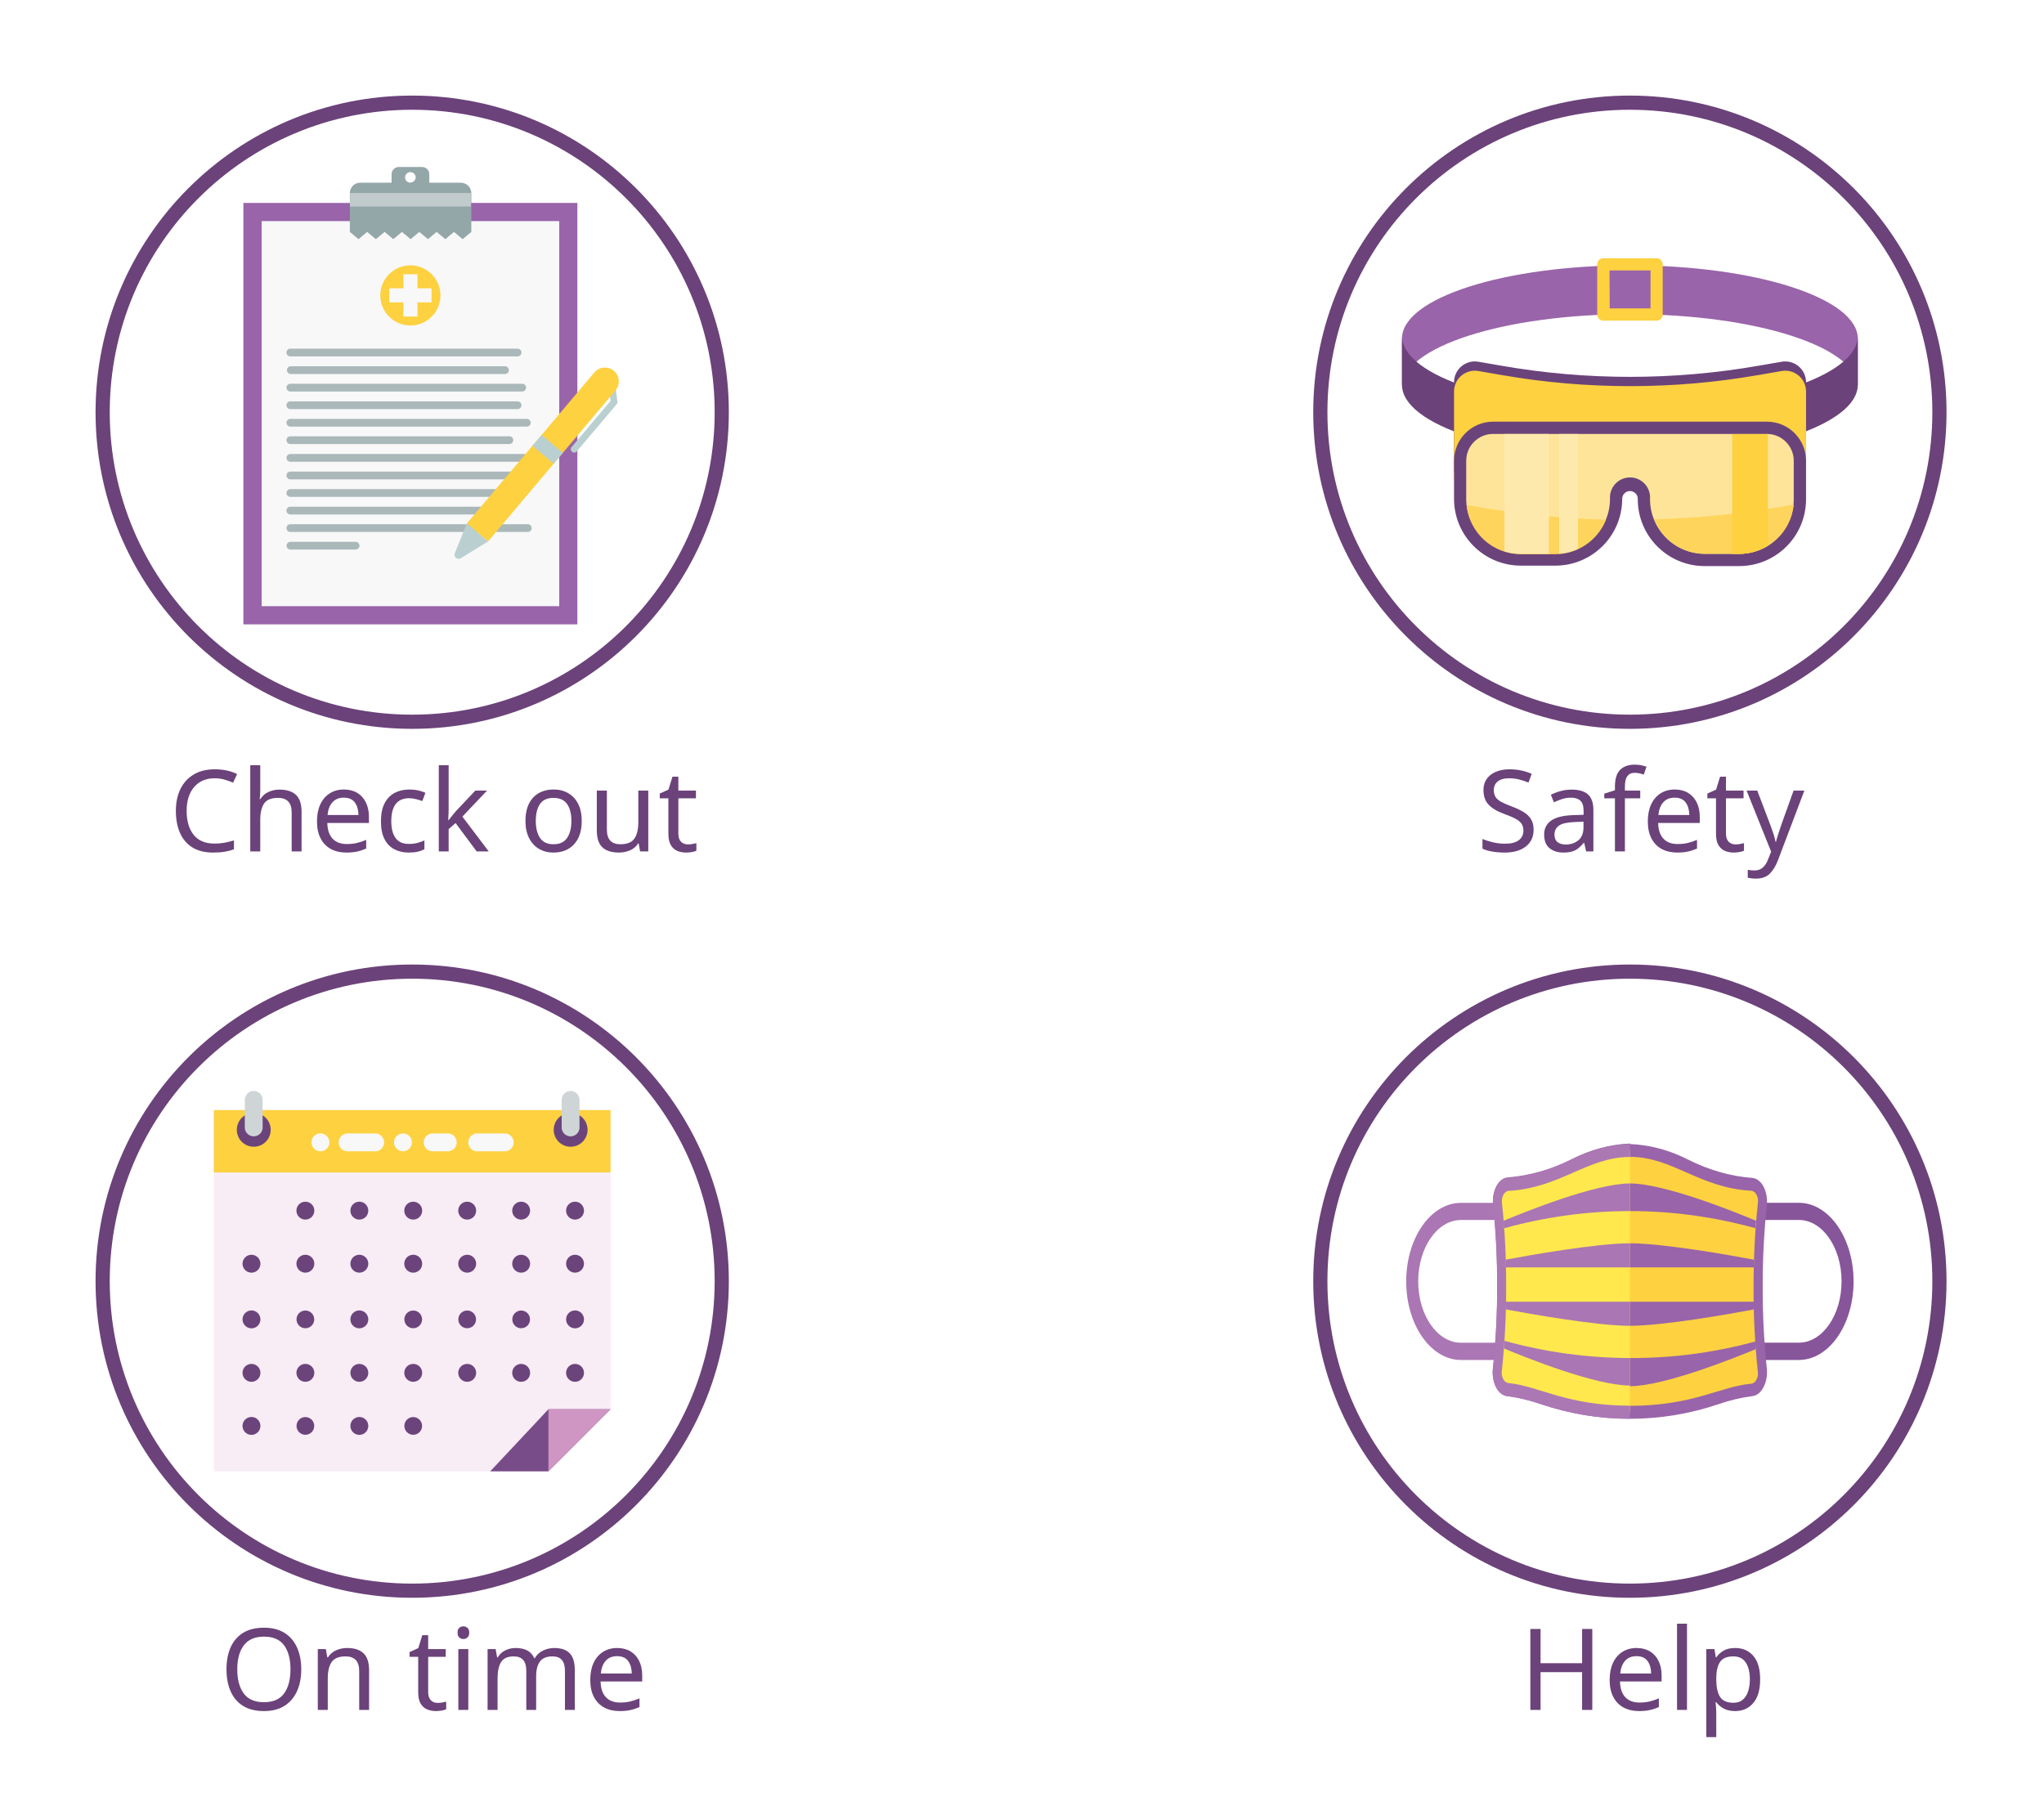
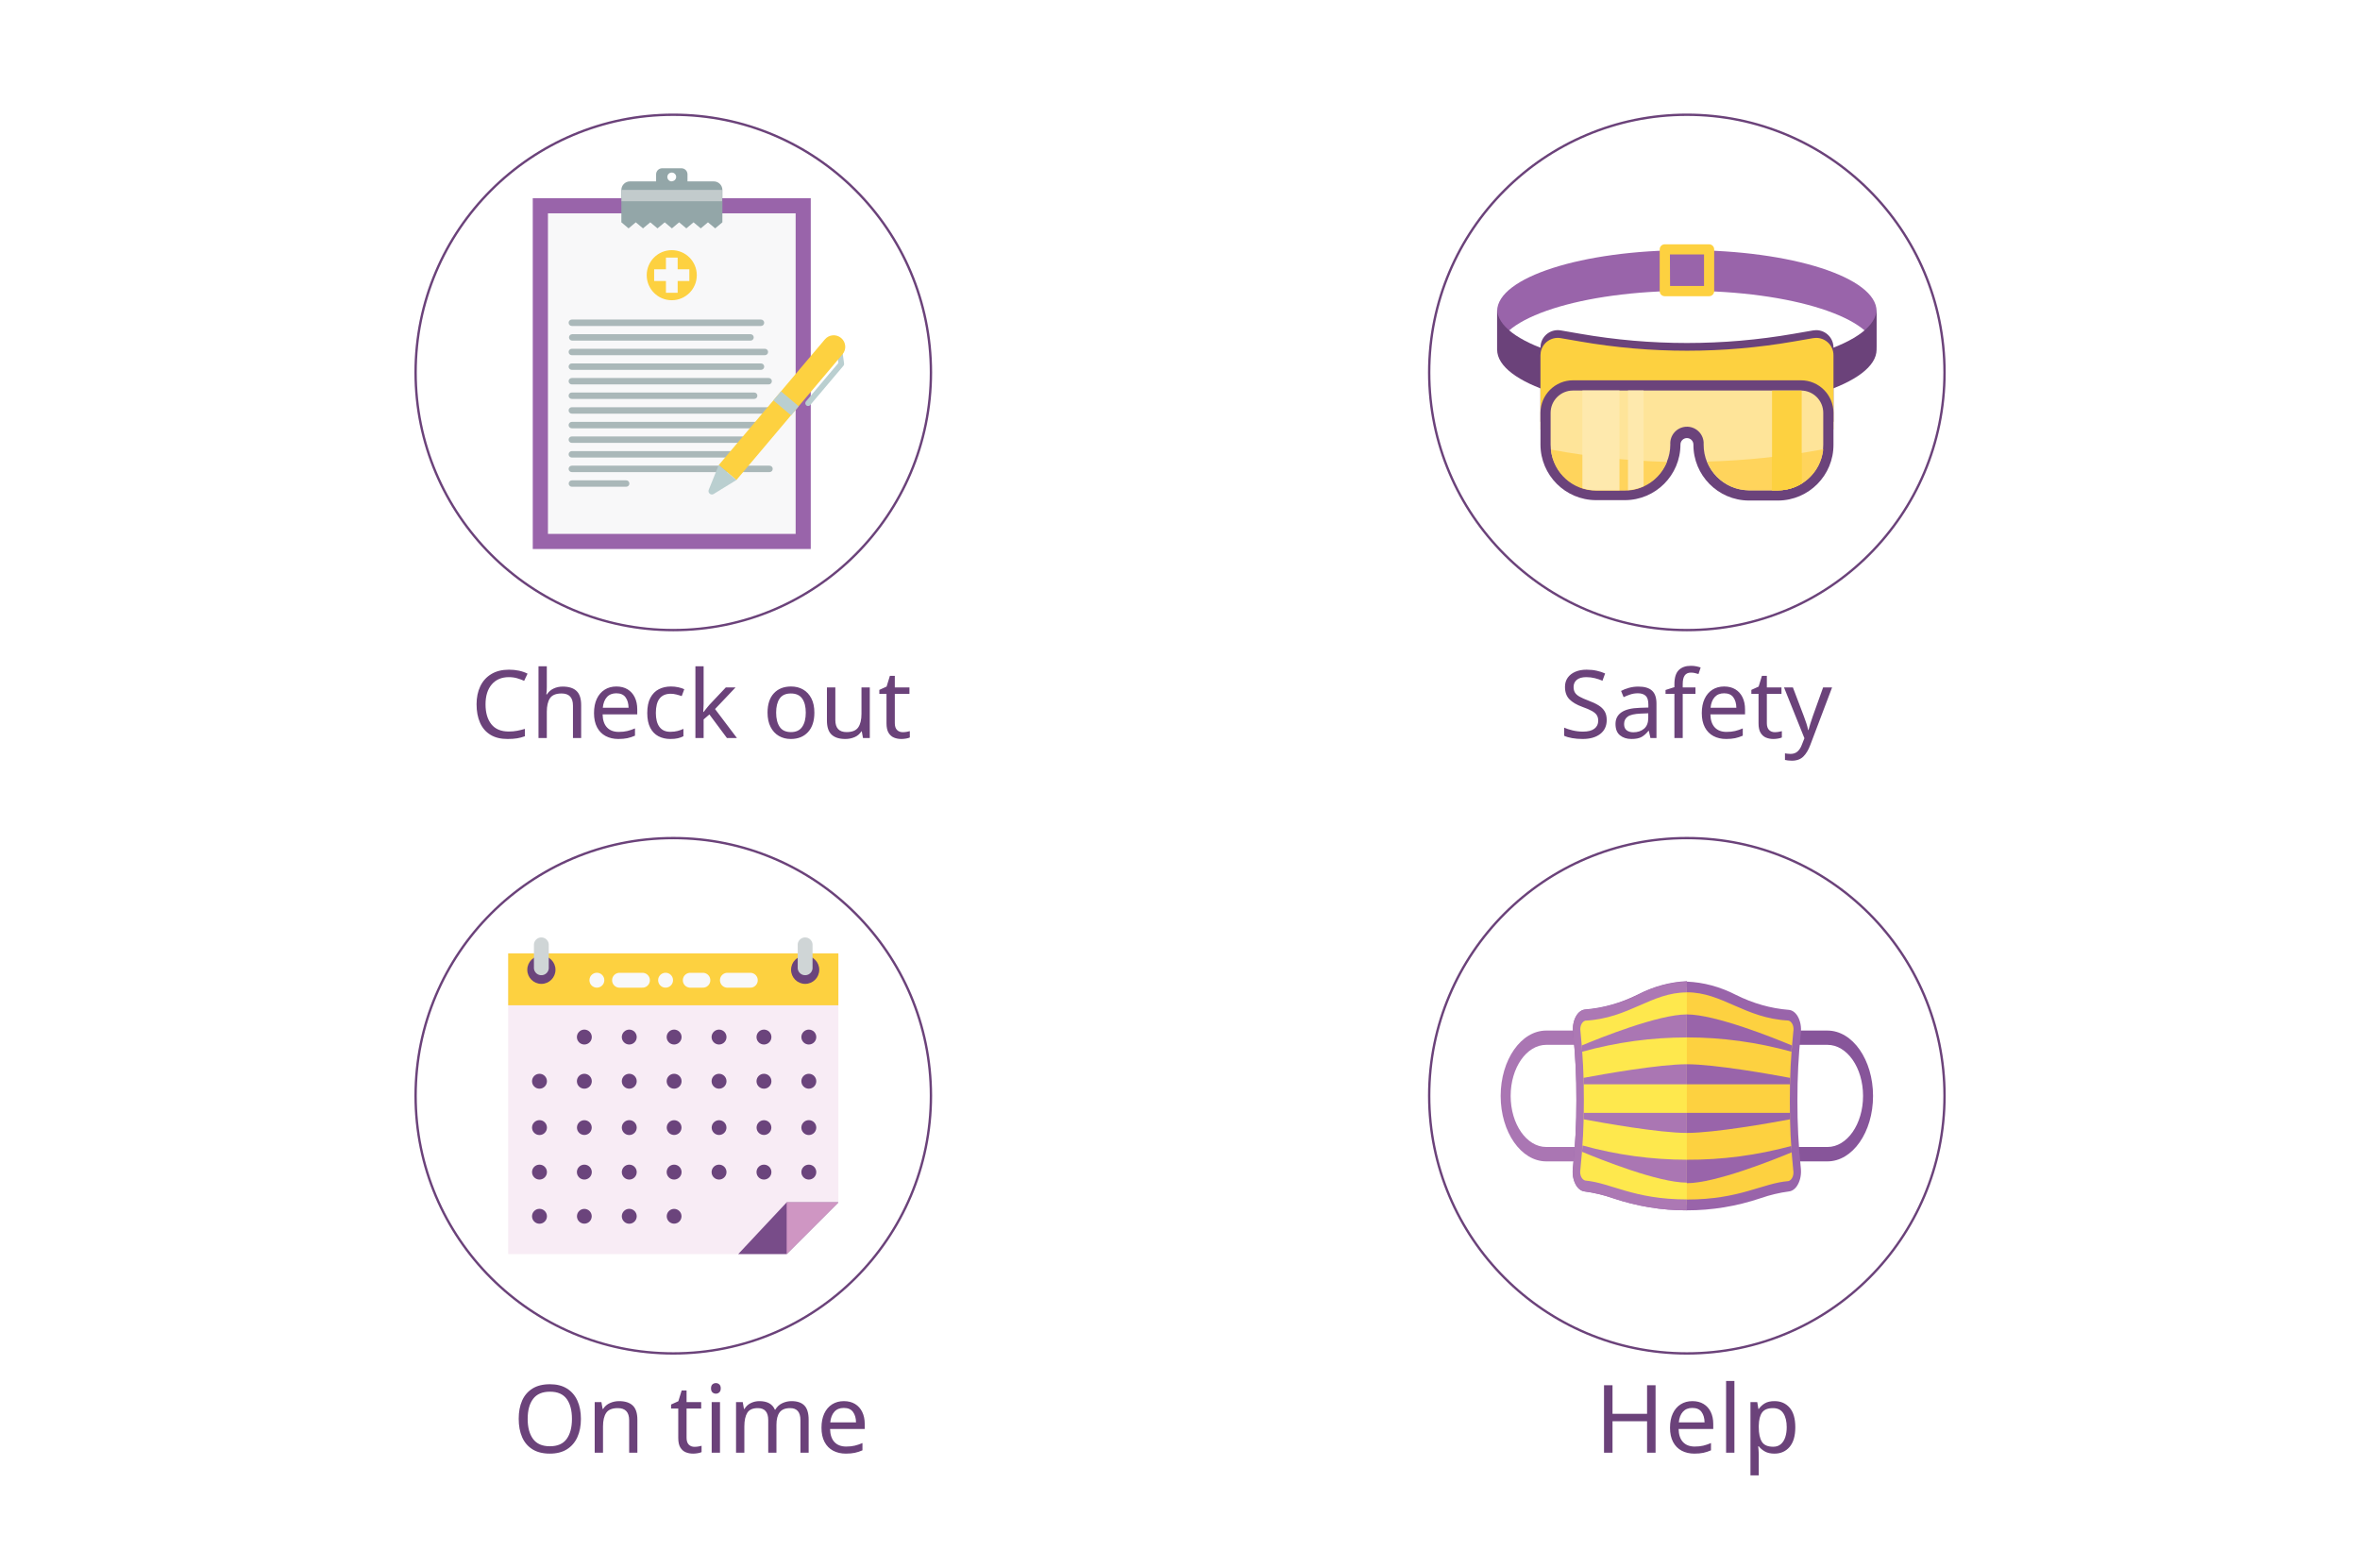
- <svg xmlns="http://www.w3.org/2000/svg" version="1.1" id="Layer_1" x="0px" y="0px" viewBox="0 0 865 768" style="enable-background:new 0 0 865 768;" xml:space="preserve">
+ <svg xmlns="http://www.w3.org/2000/svg" version="1.1" id="Layer_1" x="0px" y="0px" width="6016px" height="3996px" viewBox="0 0 6016 3996" style="enable-background:new 0 0 6016 3996;" xml:space="preserve">
  <style type="text/css">
	.st0{fill:#F8ECF5;}
	.st1{fill:#FDD140;}
	.st2{fill:#6B447C;}
	.st3{fill:#F8F8F9;}
	.st4{fill:#CFD5D6;}
	.st5{fill:#784C89;}
	.st6{fill:#CF96C3;}
	.st7{fill:none;stroke:#6B427A;stroke-width:6;stroke-miterlimit:10;}
	.st8{fill:#9964AA;}
	.st9{fill:#93A6A8;}
	.st10{fill:#C2CBCC;}
	.st11{fill:#AAB8B9;}
	.st12{fill:#BACFD0;}
	.st13{fill:#87559A;}
	.st14{fill:#AA76B3;}
	.st15{fill:#FEE84D;}
	.st16{fill:#AC78B4;}
	.st17{fill:#6B427A;}
	.st18{fill:#6B437B;}
	.st19{fill:#FEE499;}
	.st20{fill:#FFD45C;}
	.st21{fill:#FEE9AD;}
	.st22{fill:none;}
	.st23{font-family:'FranklinGothic-Medium';}
- 	.st24{font-size:48px;}
+ 	.st24{font-size:240.673px;}
</style>
  <g>
    <g>
      <g>
-         <polygon class="st0" points="258.37,469.8 90.51,469.8 90.51,622.68 232.09,622.68 258.37,596.4    " />
-         <polygon class="st1" points="258.37,469.8 90.51,469.8 90.51,496.19 258.37,496.19 258.37,469.8    " />
-         <circle class="st2" cx="129.23" cy="512.35" r="3.79" />
-         <circle class="st2" cx="220.55" cy="512.35" r="3.79" />
-         <circle class="st2" cx="152.07" cy="512.35" r="3.79" />
-         <circle class="st2" cx="197.71" cy="512.35" r="3.79" />
-         <circle class="st2" cx="243.35" cy="512.35" r="3.79" />
-         <circle class="st2" cx="174.87" cy="512.35" r="3.79" />
-         <circle class="st2" cx="106.42" cy="534.81" r="3.79" />
-         <circle class="st2" cx="129.23" cy="534.81" r="3.79" />
-         <circle class="st2" cx="220.55" cy="534.81" r="3.79" />
-         <circle class="st2" cx="152.07" cy="534.81" r="3.79" />
-         <circle class="st2" cx="197.71" cy="534.81" r="3.79" />
-         <circle class="st2" cx="243.35" cy="534.81" r="3.79" />
-         <circle class="st2" cx="174.87" cy="534.81" r="3.79" />
-         <circle class="st2" cx="106.42" cy="558.37" r="3.79" />
-         <circle class="st2" cx="129.23" cy="558.37" r="3.75" />
-         <circle class="st2" cx="220.55" cy="558.37" r="3.75" />
-         <circle class="st2" cx="152.07" cy="558.37" r="3.79" />
-         <circle class="st2" cx="197.71" cy="558.37" r="3.75" />
-         <circle class="st2" cx="243.35" cy="558.37" r="3.79" />
-         <circle class="st2" cx="174.87" cy="558.37" r="3.75" />
-         <circle class="st2" cx="106.42" cy="581" r="3.79" />
-         <circle class="st2" cx="129.23" cy="581" r="3.79" />
-         <circle class="st2" cx="220.55" cy="581" r="3.79" />
-         <circle class="st2" cx="152.07" cy="581" r="3.79" />
-         <circle class="st2" cx="197.71" cy="581" r="3.79" />
-         <circle class="st2" cx="243.35" cy="581" r="3.79" />
-         <circle class="st2" cx="174.87" cy="581" r="3.79" />
-         <circle class="st2" cx="106.42" cy="603.46" r="3.79" />
-         <circle class="st2" cx="129.23" cy="603.46" r="3.75" />
-         <circle class="st2" cx="152.07" cy="603.46" r="3.79" />
-         <circle class="st2" cx="174.87" cy="603.46" r="3.75" />
-         <circle class="st3" cx="135.6" cy="483.45" r="3.79" />
-         <path class="st3" d="M158.4,479.69h-11.64c-2.08,0.2-3.61,2.05-3.41,4.13c0.17,1.81,1.6,3.24,3.41,3.41h11.64     c2.08,0.2,3.93-1.33,4.13-3.41c0.2-2.08-1.33-3.93-3.41-4.13C158.89,479.67,158.64,479.67,158.4,479.69z" />
-         <path class="st3" d="M189.1,479.69h-6.37c-2.08,0.2-3.61,2.05-3.41,4.13c0.17,1.81,1.6,3.24,3.41,3.41h6.41     c2.08,0.2,3.93-1.33,4.13-3.41s-1.33-3.93-3.41-4.13c-0.24-0.02-0.48-0.02-0.72,0H189.1z" />
-         <path class="st3" d="M213.28,479.69H201.6c-2.08,0.2-3.61,2.05-3.41,4.13c0.17,1.81,1.6,3.24,3.41,3.41h11.64     c2.08,0.2,3.93-1.33,4.13-3.41c0.2-2.08-1.33-3.93-3.41-4.13c-0.24-0.02-0.48-0.02-0.72,0H213.28z" />
-         <circle class="st3" cx="170.53" cy="483.45" r="3.79" />
-         <circle class="st2" cx="107.39" cy="478.14" r="7.17" />
-         <path class="st4" d="M103.6,465.84v11.64c0.2,2.08,2.05,3.61,4.13,3.41c1.81-0.17,3.24-1.6,3.41-3.41v-11.64     c0.2-2.08-1.33-3.93-3.41-4.13s-3.93,1.33-4.13,3.41C103.58,465.36,103.58,465.6,103.6,465.84z" />
-         <circle class="st2" cx="241.49" cy="478.14" r="7.17" />
-         <path class="st4" d="M237.7,465.84v11.64c0.2,2.08,2.05,3.61,4.13,3.41c1.81-0.17,3.24-1.6,3.41-3.41v-11.64     c0.2-2.08-1.33-3.93-3.41-4.13c-2.08-0.2-3.93,1.33-4.13,3.41C237.68,465.36,237.68,465.6,237.7,465.84z" />
-         <polygon class="st5" points="232.09,596.4 258.37,596.4 232.09,622.68 207.46,622.68    " />
-         <polygon class="st6" points="232.09,596.4 258.37,596.4 232.09,622.68    " />
+         <polygon class="st0" points="2137.12,2430.28 1295.44,2430.28 1295.44,3196.82 2005.33,3196.82 2137.12,3065.03    " />
+         <polygon class="st1" points="2137.12,2430.28 1295.44,2430.28 1295.44,2562.58 2137.12,2562.58 2137.12,2430.28    " />
+         <circle class="st2" cx="1489.58" cy="2643.59" r="19" />
+         <circle class="st2" cx="1947.47" cy="2643.59" r="19" />
+         <circle class="st2" cx="1604.09" cy="2643.59" r="19" />
+         <circle class="st2" cx="1832.95" cy="2643.59" r="19" />
+         <circle class="st2" cx="2061.81" cy="2643.59" r="19" />
+         <circle class="st2" cx="1718.44" cy="2643.59" r="19" />
+         <circle class="st2" cx="1375.24" cy="2756.2" r="19" />
+         <circle class="st2" cx="1489.58" cy="2756.2" r="19" />
+         <circle class="st2" cx="1947.47" cy="2756.2" r="19" />
+         <circle class="st2" cx="1604.09" cy="2756.2" r="19" />
+         <circle class="st2" cx="1832.95" cy="2756.2" r="19" />
+         <circle class="st2" cx="2061.81" cy="2756.2" r="19" />
+         <circle class="st2" cx="1718.44" cy="2756.2" r="19" />
+         <circle class="st2" cx="1375.24" cy="2874.35" r="19" />
+         <circle class="st2" cx="1489.58" cy="2874.35" r="18.83" />
+         <circle class="st2" cx="1947.47" cy="2874.35" r="18.83" />
+         <circle class="st2" cx="1604.09" cy="2874.35" r="19" />
+         <ellipse transform="matrix(0.1602 -0.9871 0.9871 0.1602 -1297.887 4223.211)" class="st2" cx="1832.95" cy="2874.35" rx="18.83" ry="18.83" />
+         <circle class="st2" cx="2061.81" cy="2874.35" r="19" />
+         <circle class="st2" cx="1718.44" cy="2874.35" r="18.83" />
+         <circle class="st2" cx="1375.24" cy="2987.83" r="19" />
+         <circle class="st2" cx="1489.58" cy="2987.83" r="19" />
+         <circle class="st2" cx="1947.47" cy="2987.83" r="19" />
+         <circle class="st2" cx="1604.09" cy="2987.83" r="19" />
+         <circle class="st2" cx="1832.95" cy="2987.83" r="19" />
+         <circle class="st2" cx="2061.81" cy="2987.83" r="19" />
+         <circle class="st2" cx="1718.44" cy="2987.83" r="19" />
+         <circle class="st2" cx="1375.24" cy="3100.44" r="19" />
+         <circle class="st2" cx="1489.58" cy="3100.44" r="18.83" />
+         <circle class="st2" cx="1604.09" cy="3100.44" r="19" />
+         <circle class="st2" cx="1718.44" cy="3100.44" r="18.83" />
+         <circle class="st3" cx="1521.53" cy="2498.67" r="19" />
+         <path class="st3" d="M1635.88,2479.85h-58.38c-10.45,1-18.1,10.28-17.1,20.72c0.87,9.06,8.04,16.24,17.1,17.1h58.38     c10.45,1,19.72-6.66,20.72-17.1s-6.66-19.72-17.1-20.72C1638.29,2479.73,1637.08,2479.73,1635.88,2479.85z" />
+         <path class="st3" d="M1789.77,2479.85h-31.95c-10.45,1-18.1,10.28-17.1,20.72c0.87,9.06,8.04,16.24,17.1,17.1h32.13     c10.45,1,19.72-6.66,20.72-17.1s-6.66-19.72-17.1-20.72c-1.2-0.12-2.42-0.12-3.62,0H1789.77z" />
+         <path class="st3" d="M1911.02,2479.85h-58.55c-10.45,1-18.1,10.28-17.1,20.72c0.87,9.06,8.04,16.24,17.1,17.1h58.38     c10.45,1,19.72-6.66,20.72-17.1c1-10.45-6.66-19.72-17.1-20.72c-1.2-0.12-2.42-0.12-3.62,0H1911.02z" />
+         <circle class="st3" cx="1696.67" cy="2498.67" r="19" />
+         <circle class="st2" cx="1380.07" cy="2472.08" r="35.93" />
+         <path class="st4" d="M1361.07,2410.41v58.38c1,10.45,10.28,18.1,20.72,17.1c9.06-0.87,16.24-8.04,17.1-17.1v-58.38     c1-10.45-6.66-19.72-17.1-20.72c-10.45-1-19.72,6.66-20.72,17.1C1360.96,2408,1360.96,2409.21,1361.07,2410.41z" />
+         <circle class="st2" cx="2052.48" cy="2472.08" r="35.93" />
+         <path class="st4" d="M2033.48,2410.41v58.38c1,10.45,10.28,18.1,20.72,17.1c9.06-0.87,16.24-8.04,17.1-17.1v-58.38     c1-10.45-6.66-19.72-17.1-20.72c-10.45-1-19.72,6.66-20.72,17.1C2033.37,2408,2033.37,2409.21,2033.48,2410.41z" />
+         <polygon class="st5" points="2005.33,3065.03 2137.12,3065.03 2005.33,3196.82 1881.83,3196.82    " />
+         <polygon class="st6" points="2005.33,3065.03 2137.12,3065.03 2005.33,3196.82    " />
      </g>
-       <circle class="st7" cx="174.44" cy="542.19" r="131" />
+       <circle class="st7" cx="1716.28" cy="2793.21" r="656.84" />
    </g>
    <g>
      <g>
-         <rect x="103" y="85.88" class="st8" width="141.34" height="178.35" />
-         <rect x="110.73" y="93.57" class="st3" width="125.93" height="162.97" />
-         <path class="st9" d="M194.95,77.33h-13.28v-3.7c-0.06-1.68-1.47-3-3.15-2.96h-9.74c-1.7,0-3.07,1.38-3.07,3.07c0,0,0,0,0,0v3.59     h-13.32c-2.33,0.02-4.23,1.85-4.34,4.18v16.63l3.67,3.07l3.67-3.07l3.67,3.07l3.7-3.07l3.67,3.07l3.67-3.07l3.67,3.07l3.67-3.07     l3.67,3.07l3.67-3.07l3.67,3.07l3.67-3.07l3.67,3.07l3.67-3.07V81.5C199.3,79.13,197.32,77.28,194.95,77.33z M173.67,77.33     c-1.24,0-2.25-1.01-2.25-2.25s1.01-2.25,2.25-2.25c1.24,0,2.25,1.01,2.25,2.25c0,0,0,0,0,0c-0.04,1.21-1.04,2.17-2.25,2.17V77.33     z" />
-         <rect x="148.13" y="81.66" class="st10" width="51.12" height="5.75" />
-         <circle class="st1" cx="173.67" cy="125.02" r="12.73" />
-         <polygon class="st3" points="182.62,122.02 176.67,122.02 176.67,116.07 170.71,116.07 170.71,122.02 164.72,122.02      164.72,127.97 170.71,127.97 170.71,133.96 176.67,133.96 176.67,127.97 182.62,127.97    " />
-         <path class="st11" d="M219.03,150.83h-96.17c-0.9,0-1.64-0.73-1.64-1.64s0.73-1.64,1.64-1.64h96.17c0.9,0,1.64,0.73,1.64,1.64     S219.94,150.83,219.03,150.83z" />
-         <path class="st11" d="M213.71,158.28h-90.65c-0.9,0-1.64-0.73-1.64-1.64s0.73-1.64,1.64-1.64h90.65c0.9,0,1.64,0.73,1.64,1.64     S214.62,158.28,213.71,158.28z" />
-         <path class="st11" d="M221.01,165.69h-98.14c-0.9,0-1.64-0.73-1.64-1.64c0-0.9,0.73-1.64,1.64-1.64h98.14     c0.9,0,1.64,0.73,1.64,1.64C222.64,164.96,221.91,165.69,221.01,165.69z" />
-         <path class="st11" d="M219.03,173.14h-96.17c-0.9,0-1.64-0.73-1.64-1.64c0-0.9,0.73-1.64,1.64-1.64h96.17     c0.9,0,1.64,0.73,1.64,1.64C220.67,172.41,219.94,173.14,219.03,173.14z" />
-         <path class="st11" d="M222.94,180.55H122.87c-0.9,0-1.64-0.73-1.64-1.64c0-0.9,0.73-1.64,1.64-1.64h100.07     c0.9,0,1.64,0.73,1.64,1.64C224.57,179.82,223.84,180.55,222.94,180.55L222.94,180.55z" />
-         <path class="st11" d="M215.57,187.92h-92.7c-0.9,0-1.64-0.73-1.64-1.64s0.73-1.64,1.64-1.64h92.7c0.9,0,1.64,0.73,1.64,1.64     S216.47,187.92,215.57,187.92z" />
-         <path class="st11" d="M225.14,195.41H122.87c-0.9,0-1.64-0.73-1.64-1.64s0.73-1.64,1.64-1.64h102.28c0.9,0,1.64,0.73,1.64,1.64     S226.05,195.41,225.14,195.41z" />
-         <path class="st11" d="M221.2,202.86h-98.34c-0.9,0-1.64-0.73-1.64-1.64s0.73-1.64,1.64-1.64h98.34c0.9,0,1.64,0.73,1.64,1.64     S222.11,202.86,221.2,202.86z" />
-         <path class="st11" d="M215.49,210.27h-92.62c-0.9,0-1.64-0.73-1.64-1.64s0.73-1.64,1.64-1.64h92.62c0.9,0,1.64,0.73,1.64,1.64     S216.39,210.27,215.49,210.27z" />
-         <path class="st11" d="M214.46,217.72h-91.6c-0.9,0-1.64-0.73-1.64-1.64s0.73-1.64,1.64-1.64h91.6c0.9,0,1.64,0.73,1.64,1.64     S215.37,217.72,214.46,217.72z" />
-         <path class="st11" d="M223.37,225.13h-100.5c-0.9,0-1.64-0.73-1.64-1.64s0.73-1.64,1.64-1.64h100.5c0.9,0,1.64,0.73,1.64,1.64     S224.27,225.13,223.37,225.13z" />
-         <path class="st11" d="M150.49,232.58h-27.59c-0.9,0-1.64-0.73-1.64-1.64s0.73-1.64,1.64-1.64h27.59c0.9,0,1.64,0.73,1.64,1.64     S151.4,232.58,150.49,232.58z" />
-         <path class="st12" d="M241.97,191.11c-0.56-0.55-0.56-1.45,0-2.01c0,0,0,0,0,0l16.4-19.43l-1.14-8.4     c-0.18-0.76,0.29-1.53,1.06-1.71s1.53,0.29,1.71,1.06c0.02,0.08,0.03,0.17,0.04,0.26l1.26,9.07c0.06,0.4-0.06,0.8-0.32,1.1     l-16.83,19.9c-0.46,0.64-1.35,0.78-1.98,0.32C242.09,191.23,242.03,191.17,241.97,191.11z" />
-         <path class="st1" d="M206.54,229.15l-8.99-7.61l53.96-63.89c2.09-2.48,5.79-2.8,8.27-0.71c0,0,0,0,0,0l0,0     c2.48,2.09,2.8,5.79,0.71,8.27c0,0,0,0,0,0L206.54,229.15z" />
-         <path class="st12" d="M206.54,229.15l-8.99-7.61l-5.08,12.57c-0.36,0.89,0.06,1.9,0.95,2.26c0.52,0.21,1.1,0.16,1.57-0.13     L206.54,229.15z" />
-         <rect x="228.76" y="184.26" transform="matrix(0.6452 -0.764 0.764 0.6452 -63.0468 244.548)" class="st12" width="6.03" height="11.78" />
+         <rect x="1358.08" y="505.27" class="st8" width="708.67" height="894.23" />
+         <rect x="1396.81" y="543.8" class="st3" width="631.4" height="817.16" />
+         <path class="st9" d="M1819.13,462.38h-66.6v-18.58c-0.32-8.44-7.37-15.04-15.81-14.82h-48.81c-8.51,0-15.41,6.9-15.41,15.41     c0,0,0,0,0,0v17.98h-66.8c-11.66,0.09-21.21,9.3-21.74,20.95v83.4l18.38,15.41l18.38-15.41l18.38,15.41l18.58-15.41l18.38,15.41     l18.38-15.41l18.38,15.41l18.38-15.41l18.38,15.41l18.38-15.41l18.38,15.41l18.38-15.41l18.38,15.41l18.38-15.41v-83.4     C1840.93,471.45,1831.02,462.16,1819.13,462.38z M1712.41,462.38c-6.22,0-11.26-5.04-11.26-11.26s5.04-11.26,11.26-11.26     c6.22,0,11.26,5.04,11.26,11.26c0,0,0,0,0,0c-0.21,6.07-5.19,10.87-11.26,10.87V462.38z" />
+         <rect x="1584.36" y="484.12" class="st10" width="256.31" height="28.85" />
+         <circle class="st1" cx="1712.41" cy="701.5" r="63.83" />
+         <polygon class="st3" points="1757.27,686.48 1727.43,686.48 1727.43,656.64 1697.59,656.64 1697.59,686.48 1667.55,686.48      1667.55,716.33 1697.59,716.33 1697.59,746.36 1727.43,746.36 1727.43,716.33 1757.27,716.33    " />
+         <path class="st11" d="M1939.87,830.94h-482.19c-4.53,0-8.2-3.67-8.2-8.2c0-4.53,3.67-8.2,8.2-8.2h482.19c4.53,0,8.2,3.67,8.2,8.2     C1948.08,827.27,1944.4,830.94,1939.87,830.94z" />
+         <path class="st11" d="M1913.2,868.3h-454.53c-4.53,0-8.2-3.67-8.2-8.2s3.67-8.2,8.2-8.2h454.53c4.53,0,8.2,3.67,8.2,8.2     S1917.73,868.3,1913.2,868.3z" />
+         <path class="st11" d="M1949.76,905.45h-492.07c-4.53,0-8.2-3.67-8.2-8.2s3.67-8.2,8.2-8.2h492.07c4.53,0,8.2,3.67,8.2,8.2     S1954.29,905.45,1949.76,905.45z" />
+         <path class="st11" d="M1939.87,942.8h-482.19c-4.53,0-8.2-3.67-8.2-8.2c0-4.53,3.67-8.2,8.2-8.2h482.19c4.53,0,8.2,3.67,8.2,8.2     C1948.08,939.13,1944.4,942.8,1939.87,942.8z" />
+         <path class="st11" d="M1959.44,979.95h-501.76c-4.53,0-8.2-3.67-8.2-8.2c0-4.53,3.67-8.2,8.2-8.2h501.76c4.53,0,8.2,3.67,8.2,8.2     C1967.64,976.28,1963.97,979.95,1959.44,979.95L1959.44,979.95z" />
+         <path class="st11" d="M1922.48,1016.91h-464.8c-4.53,0-8.2-3.67-8.2-8.2c0-4.53,3.67-8.2,8.2-8.2h464.8c4.53,0,8.2,3.67,8.2,8.2     C1930.69,1013.23,1927.01,1016.91,1922.48,1016.91z" />
+         <path class="st11" d="M1970.51,1054.45h-512.82c-4.53,0-8.2-3.67-8.2-8.2s3.67-8.2,8.2-8.2h512.82c4.53,0,8.2,3.67,8.2,8.2     S1975.04,1054.45,1970.51,1054.45z" />
+         <path class="st11" d="M1950.74,1091.8h-493.06c-4.53,0-8.2-3.67-8.2-8.2s3.67-8.2,8.2-8.2h493.06c4.53,0,8.2,3.67,8.2,8.2     S1955.27,1091.8,1950.74,1091.8z" />
+         <path class="st11" d="M1922.09,1128.96h-464.41c-4.53,0-8.2-3.67-8.2-8.2s3.67-8.2,8.2-8.2h464.41c4.53,0,8.2,3.67,8.2,8.2     S1926.62,1128.96,1922.09,1128.96z" />
+         <path class="st11" d="M1916.95,1166.31h-459.27c-4.53,0-8.2-3.67-8.2-8.2s3.67-8.2,8.2-8.2h459.27c4.53,0,8.2,3.67,8.2,8.2     S1921.48,1166.31,1916.95,1166.31z" />
+         <path class="st11" d="M1961.61,1203.46h-503.93c-4.53,0-8.2-3.67-8.2-8.2s3.67-8.2,8.2-8.2h503.93c4.53,0,8.2,3.67,8.2,8.2     S1966.14,1203.46,1961.61,1203.46z" />
+         <path class="st11" d="M1596.21,1240.81h-138.33c-4.53,0-8.2-3.67-8.2-8.2s3.67-8.2,8.2-8.2h138.33c4.53,0,8.2,3.67,8.2,8.2     S1600.74,1240.81,1596.21,1240.81z" />
+         <path class="st12" d="M2054.89,1032.91c-2.78-2.77-2.79-7.28-0.02-10.06c0.01-0.01,0.01-0.01,0.02-0.02l82.21-97.43l-5.73-42.09     c-0.9-3.82,1.47-7.65,5.3-8.55c3.82-0.9,7.65,1.47,8.55,5.3c0.1,0.42,0.16,0.85,0.18,1.28l6.32,45.45     c0.28,1.98-0.3,3.99-1.58,5.53l-84.38,99.8c-2.3,3.18-6.75,3.9-9.93,1.6C2055.49,1033.48,2055.18,1033.21,2054.89,1032.91z" />
+         <path class="st1" d="M1877.23,1223.62l-45.06-38.14l270.54-320.34c10.47-12.44,29.05-14.04,41.49-3.57c0,0,0.01,0.01,0.01,0.01     l0,0c12.44,10.47,14.04,29.05,3.57,41.49c0,0-0.01,0.01-0.01,0.01L1877.23,1223.62z" />
+         <path class="st12" d="M1877.23,1223.62l-45.06-38.14l-25.49,63.04c-1.82,4.44,0.31,9.52,4.76,11.34     c2.59,1.06,5.52,0.81,7.89-0.67L1877.23,1223.62z" />
+         <rect x="1988.63" y="998.56" transform="matrix(0.6452 -0.764 0.764 0.6452 -74.5463 1895.685)" class="st12" width="30.24" height="59.09" />
      </g>
-       <circle class="st7" cx="174.44" cy="174.45" r="131" />
+       <circle class="st7" cx="1716.28" cy="949.34" r="656.84" />
    </g>
    <g>
      <g>
-         <path class="st13" d="M761.23,575.55h-21.25v-7.32h21.25c10,0,18.1-11.63,18.1-25.97s-8.1-25.97-18.1-25.97l0,0h-21.25v-7.26     h21.25c12.8,0,23.18,14.89,23.18,33.25S774.03,575.55,761.23,575.55z" />
-         <path class="st14" d="M639.52,575.55h-21.25c-12.8,0-23.18-14.89-23.18-33.25s10.38-33.25,23.18-33.25h21.25v7.26h-21.25     c-10,0-18.1,11.63-18.1,25.97c0,14.34,8.1,25.97,18.1,25.97h21.25V575.55z" />
-         <path class="st1" d="M689.75,597.72c-12.54,0.03-25.04-2.03-37.25-6.15c-4.76-1.65-9.61-2.8-14.49-3.44     c-1.26-0.12-2.43-1.01-3.21-2.44c-0.94-1.72-1.34-3.94-1.08-6.1c1.21-11.56,1.79-23.23,1.74-34.92     c0.05-11.67-0.54-23.32-1.74-34.86c-0.28-2.25,0.14-4.56,1.16-6.32c0.79-1.43,1.97-2.3,3.25-2.38c9.29-0.73,18.46-3.32,27.24-7.7     c7.84-4,16.06-6.21,24.38-6.54c8.32,0.37,16.55,2.61,24.38,6.65c8.78,4.38,17.95,6.97,27.24,7.7c1.27,0.08,2.45,0.95,3.25,2.38     c0.97,1.73,1.38,3.97,1.12,6.15c-1.26,11.55-1.89,23.23-1.89,34.92c-0.05,11.69,0.53,23.36,1.74,34.92     c0.26,2.16-0.14,4.37-1.08,6.1c-0.78,1.43-1.94,2.32-3.21,2.44c-4.88,0.64-9.72,1.78-14.49,3.44     C714.66,595.67,702.23,597.73,689.75,597.72z" />
-         <path class="st8" d="M689.75,489.59c18.12,0,29.33,13.19,51.54,14.35c1.69,0.31,2.89,2.54,2.67,4.97     c-0.02,0.19-0.04,0.39-0.08,0.58c-1.23,11.68-1.82,23.49-1.78,35.3c-0.06,11.8,0.53,23.58,1.74,35.25     c0.45,2.36-0.53,4.8-2.17,5.44c-0.11,0.04-0.22,0.08-0.34,0.1c-13.18,1.05-24.54,9.37-51.58,9.37s-38.41-8.31-51.62-9.53     c-1.69-0.37-2.84-2.64-2.58-5.06c0.02-0.16,0.04-0.32,0.07-0.48c1.23-11.7,1.82-23.53,1.78-35.36     c0.05-11.76-0.53-23.51-1.74-35.14c-0.44-2.37,0.54-4.8,2.19-5.43c0.13-0.05,0.27-0.09,0.4-0.11     c22.22-1.22,33.42-14.35,51.54-14.35 M689.79,483.94c-8.5,0.36-16.91,2.64-24.92,6.76c-8.64,4.31-17.65,6.86-26.78,7.59     c-1.81,0.13-3.5,1.36-4.64,3.38c-1.32,2.33-1.88,5.35-1.55,8.31c1.18,11.39,1.75,22.9,1.7,34.42     c0.02,11.63-0.58,23.25-1.82,34.75c-0.33,2.91,0.2,5.88,1.47,8.2c1.1,2.04,2.76,3.31,4.56,3.49c4.79,0.63,9.54,1.76,14.22,3.38     c12.36,4.17,25.01,6.25,37.71,6.21c12.67,0.03,25.3-2.05,37.63-6.21c4.68-1.62,9.43-2.75,14.22-3.38     c1.8-0.18,3.45-1.45,4.56-3.49c1.3-2.3,1.86-5.28,1.55-8.2c-1.2-11.43-1.78-22.97-1.74-34.53c-0.04-11.52,0.54-23.03,1.74-34.42     c0.33-2.96-0.23-5.98-1.55-8.31c-1.14-2.02-2.83-3.25-4.64-3.38c-9.13-0.73-18.14-3.28-26.78-7.59c-8.03-4.13-16.47-6.42-25-6.76     L689.79,483.94z" />
-         <path class="st8" d="M689.75,536.37h52.47c0-1.11,0-2.22,0-3.27c-9.97-1.88-38.37-6.93-52.47-6.93s-42.5,5.04-52.55,6.93     c0,1.05,0,2.16,0,3.27H689.75z" />
-         <path class="st8" d="M636.31,516.64c0,1,0,2.05,0.23,3.16c35.15-9.7,71.26-9.7,106.41,0c0-1.11,0-2.16,0.23-3.16     c-9.12-3.82-38.91-15.8-53.44-15.8S645.47,512.81,636.31,516.64z" />
-         <path class="st8" d="M689.75,586.64c14.45,0,43.97-11.81,53.28-15.68c0-1,0-2.11-0.23-3.21c-17.49,4.73-35.25,7.07-53.05,6.98     c-17.8-0.01-35.57-2.44-53.05-7.26c0,1.11,0,2.22-0.23,3.21C645.78,574.61,675.3,586.64,689.75,586.64z" />
-         <path class="st8" d="M689.75,561.09c14.06,0,42.5-5.04,52.47-6.93c0-1.05,0-2.11,0-3.27h-104.9c0,1.11,0,2.16,0,3.27     C647.25,556.04,675.69,561.09,689.75,561.09z" />
-         <path class="st15" d="M665.37,493.53c-8.78,4.38-17.95,6.97-27.24,7.7c-1.27,0.08-2.45,0.95-3.25,2.38     c-0.97,1.73-1.38,3.97-1.12,6.15c1.26,11.55,1.89,23.23,1.89,34.92c0.05,11.69-0.53,23.36-1.74,34.92     c-0.26,2.16,0.14,4.37,1.08,6.1c0.78,1.43,1.94,2.32,3.21,2.44c4.88,0.64,9.72,1.78,14.49,3.44c12.14,4.1,24.58,6.16,37.05,6.15     V486.88C681.43,487.24,673.2,489.49,665.37,493.53z" />
-         <path class="st16" d="M638.21,504c22.22-1.22,33.42-14.35,51.54-14.35v-5.54c-8.5,0.36-16.91,2.64-24.92,6.76     c-8.64,4.31-17.65,6.86-26.78,7.59c-1.81,0.13-3.5,1.36-4.64,3.38c-1.32,2.33-1.88,5.35-1.55,8.31     c1.18,11.39,1.75,22.9,1.7,34.42c0.03,11.58-0.56,23.14-1.78,34.58c-0.33,2.91,0.2,5.88,1.47,8.2c1.1,2.04,2.76,3.31,4.56,3.49     c4.79,0.63,9.54,1.76,14.22,3.38c12.36,4.17,25.01,6.25,37.71,6.21v-5.54c-27.05,0-38.41-8.37-51.62-9.59     c-1.69-0.37-2.84-2.64-2.58-5.06c0.02-0.16,0.04-0.32,0.07-0.48c1.23-11.7,1.82-23.53,1.78-35.36     c0.05-11.72-0.53-23.43-1.74-35.03c-0.38-2.39,0.66-4.77,2.32-5.31C638.05,504.04,638.13,504.02,638.21,504z" />
-         <path class="st14" d="M637.28,536.37h52.47v-10.2c-14.06,0-42.5,5.04-52.55,6.93C637.24,534.15,637.28,535.26,637.28,536.37z" />
-         <path class="st14" d="M636.31,516.64c0,1,0,2.05,0.23,3.16c17.53-4.84,35.35-7.27,53.2-7.26v-11.69     C675.22,500.84,645.47,512.81,636.31,516.64z" />
-         <path class="st14" d="M636.47,570.68c9.31,3.88,38.64,15.68,53.28,15.68v-11.64c-17.8-0.01-35.57-2.44-53.05-7.26     C636.62,568.62,636.55,569.68,636.47,570.68z" />
-         <path class="st14" d="M637.28,554.16c10.12,1.88,38.44,6.93,52.47,6.93v-10.2h-52.43C637.32,552.05,637.28,553.11,637.28,554.16z     " />
+         <path class="st13" d="M4658.46,2960.5H4551.9v-36.68h106.55c50.13,0,90.76-58.29,90.76-130.19s-40.64-130.19-90.76-130.19l0,0     H4551.9v-36.4h106.55c64.2,0,116.24,74.65,116.24,166.74C4774.7,2885.85,4722.65,2960.5,4658.46,2960.5z" />
+         <path class="st14" d="M4048.2,2960.5h-106.55c-64.2,0-116.24-74.65-116.24-166.74c0-92.09,52.04-166.74,116.24-166.74h106.55     v36.4h-106.55c-50.13,0-90.76,58.29-90.76,130.19s40.64,130.19,90.76,130.19h106.55V2960.5z" />
+         <path class="st1" d="M4300.05,3071.66c-62.88,0.15-125.55-10.2-186.76-30.85c-23.89-8.28-48.17-14.04-72.65-17.23     c-6.33-0.61-12.18-5.05-16.08-12.23c-4.74-8.63-6.71-19.74-5.42-30.57c6.05-57.95,8.96-116.48,8.72-175.07     c0.23-58.5-2.69-116.94-8.72-174.79c-1.41-11.27,0.72-22.86,5.81-31.68c3.97-7.17,9.9-11.52,16.27-11.95     c46.56-3.67,92.53-16.67,136.58-38.63c39.3-20.07,80.55-31.13,122.24-32.79c41.72,1.84,82.97,13.09,122.25,33.35     c44.05,21.96,90.02,34.96,136.58,38.63c6.37,0.42,12.31,4.78,16.27,11.95c4.86,8.66,6.9,19.89,5.62,30.85     c-6.3,57.92-9.47,116.45-9.49,175.07c-0.25,58.59,2.67,117.12,8.72,175.07c1.28,10.83-0.69,21.93-5.42,30.57     c-3.9,7.17-9.75,11.62-16.08,12.23c-24.48,3.19-48.76,8.94-72.65,17.23C4424.95,3061.35,4362.61,3071.7,4300.05,3071.66z" />
+         <path class="st8" d="M4300.05,2529.49c90.86,0,147.04,66.14,258.44,71.97c8.49,1.58,14.48,12.73,13.38,24.91     c-0.09,0.97-0.22,1.94-0.4,2.88c-6.16,58.59-9.13,117.77-8.91,177.02c-0.28,59.15,2.63,118.24,8.72,176.74     c2.24,11.85-2.64,24.06-10.9,27.27c-0.56,0.22-1.12,0.39-1.69,0.51c-66.06,5.28-123.02,46.96-258.63,46.96     c-135.61,0-192.57-41.68-258.83-47.8c-8.46-1.87-14.26-13.23-12.95-25.36c0.09-0.82,0.21-1.63,0.36-2.43     c6.17-58.68,9.15-117.96,8.91-177.3c0.26-58.96-2.66-117.86-8.72-176.18c-2.21-11.86,2.7-24.05,10.97-27.22     c0.66-0.25,1.33-0.44,2.01-0.57c111.4-6.11,167.58-71.97,258.44-71.97 M4300.25,2501.15c-42.64,1.79-84.81,13.23-124.96,33.9     c-43.3,21.61-88.49,34.42-134.26,38.07c-9.08,0.65-17.53,6.82-23.25,16.95c-6.6,11.68-9.42,26.84-7.75,41.68     c5.93,57.12,8.78,114.82,8.52,172.57c0.12,58.33-2.92,116.59-9.11,174.24c-1.67,14.58,1,29.5,7.36,41.13     c5.54,10.23,13.85,16.6,22.86,17.51c24.02,3.16,47.85,8.82,71.29,16.95c61.97,20.9,125.43,31.34,189.08,31.12     c63.53,0.17,126.85-10.27,188.7-31.12c23.45-8.13,47.27-13.79,71.29-16.95c9.01-0.91,17.32-7.28,22.86-17.51     c6.5-11.54,9.31-26.47,7.75-41.13c-6.02-57.3-8.93-115.18-8.72-173.13c-0.19-57.76,2.73-115.45,8.72-172.57     c1.67-14.84-1.15-30.01-7.75-41.68c-5.72-10.13-14.17-16.3-23.25-16.95c-45.77-3.65-90.96-16.46-134.26-38.07     c-40.27-20.73-82.58-32.17-125.34-33.9L4300.25,2501.15z" />
+         <path class="st8" d="M4300.05,2764.03h263.09c0-5.56,0-11.12,0-16.4c-49.98-9.45-192.38-34.74-263.09-34.74     c-70.71,0-213.11,25.29-263.48,34.74c0,5.28,0,10.84,0,16.4H4300.05z" />
+         <path class="st8" d="M4032.12,2665.1c0,5,0,10.28,1.16,15.84c176.23-48.66,357.31-48.66,533.54,0c0-5.56,0-10.84,1.16-15.84     c-45.72-19.17-195.09-79.2-267.93-79.2S4078.04,2645.93,4032.12,2665.1z" />
+         <path class="st8" d="M4300.05,3016.08c72.46,0,220.47-59.19,267.16-78.64c0-5,0-10.56-1.16-16.12     c-87.69,23.71-176.76,35.43-265.99,35.01c-89.27-0.05-178.33-12.23-265.99-36.4c0,5.56,0,11.12-1.16,16.12     C4079.59,2955.78,4227.6,3016.08,4300.05,3016.08z" />
+         <path class="st8" d="M4300.05,2887.97c70.52,0,213.11-25.29,263.09-34.74c0-5.28,0-10.56,0-16.4h-525.98c0,5.56,0,10.84,0,16.4     C4086.95,2862.68,4229.53,2887.97,4300.05,2887.97z" />
+         <path class="st15" d="M4177.81,2549.22c-44.05,21.96-90.02,34.96-136.58,38.63c-6.37,0.42-12.31,4.78-16.27,11.95     c-4.86,8.66-6.9,19.89-5.62,30.85c6.3,57.92,9.47,116.45,9.49,175.07c0.24,58.59-2.67,117.12-8.72,175.07     c-1.28,10.83,0.69,21.93,5.42,30.57c3.9,7.17,9.75,11.62,16.08,12.23c24.48,3.19,48.76,8.94,72.65,17.23     c60.89,20.54,123.24,30.89,185.79,30.85v-555.79C4258.34,2517.71,4217.08,2528.96,4177.81,2549.22z" />
+         <path class="st16" d="M4041.61,2601.74c111.4-6.11,167.58-71.97,258.44-71.97v-27.79c-42.64,1.79-84.81,13.23-124.96,33.9     c-43.3,21.61-88.49,34.42-134.26,38.07c-9.08,0.65-17.53,6.82-23.25,16.95c-6.6,11.68-9.42,26.84-7.75,41.68     c5.93,57.12,8.78,114.82,8.52,172.57c0.16,58.05-2.82,116.02-8.91,173.41c-1.67,14.58,1,29.5,7.36,41.13     c5.54,10.23,13.85,16.6,22.86,17.51c24.02,3.16,47.85,8.82,71.29,16.95c61.97,20.9,125.43,31.34,189.08,31.12v-27.79     c-135.61,0-192.57-41.96-258.83-48.08c-8.46-1.87-14.26-13.23-12.95-25.36c0.09-0.82,0.21-1.63,0.36-2.43     c6.17-58.68,9.15-117.96,8.91-177.3c0.24-58.78-2.68-117.49-8.72-175.63c-1.92-11.97,3.3-23.89,11.64-26.64     C4040.85,2601.93,4041.23,2601.83,4041.61,2601.74z" />
+         <path class="st14" d="M4036.97,2764.03h263.09v-51.13c-70.52,0-213.11,25.29-263.48,34.74     C4036.77,2752.92,4036.97,2758.47,4036.97,2764.03z" />
+         <path class="st14" d="M4032.12,2665.1c0,5,0,10.28,1.16,15.84c87.92-24.24,177.24-36.43,266.77-36.4v-58.64     C4227.21,2585.9,4078.04,2645.93,4032.12,2665.1z" />
+         <path class="st14" d="M4032.9,2936.05c46.69,19.45,193.73,78.64,267.16,78.64v-58.36c-89.27-0.05-178.33-12.24-265.99-36.4     C4033.67,2925.77,4033.28,2931.05,4032.9,2936.05z" />
+         <path class="st14" d="M4036.97,2853.24c50.76,9.45,192.76,34.74,263.09,34.74v-51.13h-262.89     C4037.16,2842.68,4036.97,2847.96,4036.97,2853.24z" />
      </g>
-       <circle class="st7" cx="689.75" cy="542.19" r="131" />
+       <circle class="st7" cx="4300.05" cy="2793.21" r="656.84" />
    </g>
    <g>
      <g>
-         <path class="st8" d="M689.75,132.97c-53.27,0-96.45,13.89-96.45,31v-20.72c0.08-17.11,43.23-30.96,96.45-30.96     s96.45,13.89,96.45,31v20.68C786.24,146.86,743.06,132.97,689.75,132.97z" />
-         <path class="st17" d="M689.75,173.17c-53.27,0-96.45-13.89-96.45-31v20.68c0,17.11,43.19,31,96.45,31     c53.27,0,96.45-13.89,96.45-31v-20.68C786.24,159.28,743.06,173.17,689.75,173.17z" />
-         <path class="st18" d="M753.97,153.09l-9.88,1.71c-35.92,6.25-72.64,6.25-108.56,0l-9.88-1.71c-4.79-0.83-9.36,2.38-10.19,7.17     c-0.09,0.5-0.13,1.01-0.13,1.52v37.75h148.97v-37.75c0.01-4.87-3.93-8.82-8.8-8.82C754.98,152.96,754.48,153,753.97,153.09z" />
-         <path class="st1" d="M753.97,157.02l-9.88,1.71c-35.92,6.25-72.64,6.25-108.56,0l-9.88-1.71c-4.79-0.83-9.36,2.38-10.19,7.17     c-0.09,0.5-0.13,1.01-0.13,1.52v37.75h148.97v-37.75c0.01-4.87-3.93-8.82-8.8-8.82C754.98,156.89,754.48,156.93,753.97,157.02z" />
-         <path class="st18" d="M747.74,178.45h-115.9c-9.11,0.02-16.49,7.4-16.51,16.51v16.16c0.02,15.6,12.66,28.24,28.26,28.26h14.65     c15.6-0.02,28.24-12.66,28.26-28.26c0-1.82,1.47-3.3,3.29-3.3c1.82,0,3.3,1.47,3.3,3.29c0,0,0,0,0,0     c-0.09,15.63,12.51,28.37,28.14,28.46c0.09,0,0.19,0,0.28,0h14.65c15.63-0.09,28.23-12.83,28.14-28.46c0,0,0,0,0,0v-16.12     C764.29,185.86,756.88,178.45,747.74,178.45z" />
-         <path class="st19" d="M747.74,183.65h-115.9c-6.27,0-11.35,5.08-11.35,11.35l0,0v16.12c0.02,12.73,10.33,23.04,23.06,23.06h14.65     c12.76,0.02,23.12-10.3,23.14-23.06c0,0,0,0,0,0c-0.32-4.68,3.21-8.73,7.89-9.05c4.68-0.32,8.73,3.21,9.05,7.89     c0.03,0.39,0.03,0.77,0,1.16c-0.07,12.78,10.24,23.19,23.02,23.26c0.07,0,0.13,0,0.2,0h14.65c12.76-0.09,23.03-10.5,22.94-23.26     c0,0,0,0,0,0v-16.12C759.09,188.74,754.01,183.65,747.74,183.65L747.74,183.65z" />
-         <path class="st20" d="M721.5,234.38h14.65c11.82-0.02,21.72-8.96,22.94-20.72h-0.79c-19.21,3.54-38.66,5.58-58.19,6.11     C703.57,228.57,712.05,234.36,721.5,234.38z" />
-         <path class="st20" d="M679.63,219.93c-19.53-0.53-38.98-2.57-58.19-6.11h-0.79c1.22,11.76,11.12,20.7,22.94,20.72h14.65     C667.68,234.5,676.15,228.72,679.63,219.93z" />
-         <path class="st1" d="M701.06,135.7h-22.55c-1.42,0-2.58-1.16-2.58-2.58v-21.24c0-1.42,1.16-2.58,2.58-2.58h22.55     c1.42,0,2.58,1.16,2.58,2.58v21.32C703.6,134.6,702.46,135.71,701.06,135.7z M681.22,130.5h17.27v-16.04h-17.35L681.22,130.5z" />
-         <path class="st21" d="M667.76,232.32v-48.66h-7.94v50.65C662.57,234.12,665.25,233.45,667.76,232.32z" />
-         <path class="st21" d="M655.49,234.38v-50.73h-18.85v49.66c2.25,0.71,4.59,1.07,6.95,1.07H655.49z" />
-         <path class="st1" d="M733.06,234.38h2.94c4.29,0.02,8.5-1.16,12.15-3.41v-47.27h-15.08V234.38z" />
-         <path class="st1" d="M739.6,234.06c1.97-0.3,3.89-0.86,5.72-1.67l0,0c0.94-0.42,1.86-0.89,2.74-1.43v-15.48     c-5,0.79-10.03,1.48-15.08,2.06v16.87h2.94c1,0,1.99-0.07,2.98-0.2L739.6,234.06z" />
+         <path class="st8" d="M4300.05,741.36c-267.09,0-483.63,69.66-483.63,155.44V792.9c0.4-85.78,216.74-155.24,483.63-155.24     s483.63,69.66,483.63,155.44v103.69C4783.88,811.02,4567.34,741.36,4300.05,741.36z" />
+         <path class="st17" d="M4300.05,942.97c-267.09,0-483.63-69.66-483.63-155.44v103.69c0,85.78,216.54,155.44,483.63,155.44     s483.63-69.66,483.63-155.44V787.53C4783.88,873.31,4567.34,942.97,4300.05,942.97z" />
+         <path class="st18" d="M4622.07,842.26l-49.56,8.56c-180.09,31.35-364.24,31.35-544.33,0l-49.56-8.56     c-24.04-4.18-46.92,11.93-51.09,35.97c-0.44,2.52-0.66,5.06-0.65,7.62v189.27h746.93V885.85c0.03-24.4-19.73-44.21-44.13-44.24     C4627.14,841.61,4624.59,841.83,4622.07,842.26z" />
+         <path class="st1" d="M4622.07,861.97l-49.56,8.56c-180.09,31.35-364.24,31.35-544.33,0l-49.56-8.56     c-24.04-4.18-46.92,11.93-51.09,35.97c-0.44,2.52-0.66,5.06-0.65,7.62v189.27h746.93V905.55c0.03-24.4-19.73-44.21-44.13-44.24     C4627.14,861.31,4624.59,861.53,4622.07,861.97z" />
+         <path class="st18" d="M4590.83,969.44h-581.15c-45.68,0.11-82.68,37.11-82.79,82.79v81c0.11,78.22,63.49,141.59,141.7,141.7     h73.44c78.22-0.11,141.59-63.49,141.7-141.7c0-9.12,7.39-16.52,16.51-16.53c9.12,0,16.52,7.39,16.53,16.51c0,0,0,0.01,0,0.01     c-0.44,78.37,62.73,142.26,141.1,142.7c0.47,0,0.93,0,1.4,0h73.44c78.37-0.44,141.55-64.33,141.11-142.69c0,0,0,0,0,0v-80.8     C4673.82,1006.59,4636.66,969.44,4590.83,969.44z" />
+         <path class="st19" d="M4590.83,995.51h-581.15c-31.44,0-56.92,25.48-56.92,56.92l0,0v80.8c0.11,63.82,51.82,115.52,115.63,115.63     h73.44c63.97,0.11,115.92-51.66,116.03-115.63c0,0,0,0,0,0c-1.61-23.47,16.11-43.79,39.58-45.4     c23.47-1.61,43.79,16.11,45.4,39.58c0.13,1.94,0.13,3.88,0,5.82c-0.33,64.08,51.35,116.3,115.43,116.63c0.33,0,0.67,0,1,0h73.44     c63.97-0.44,115.47-52.65,115.04-116.62c0,0,0,0,0-0.01v-80.8C4647.75,1020.99,4622.26,995.51,4590.83,995.51L4590.83,995.51z" />
+         <path class="st20" d="M4459.27,1249.86h73.44c59.28-0.09,108.92-44.93,115.04-103.89h-3.98c-96.32,17.75-193.86,28-291.77,30.65     C4369.37,1220.71,4411.88,1249.73,4459.27,1249.86z" />
+         <path class="st20" d="M4249.3,1177.42c-97.9-2.65-195.45-12.9-291.77-30.65h-3.98c6.11,58.96,55.76,103.8,115.04,103.89h73.44     C4189.4,1250.48,4231.88,1221.47,4249.3,1177.42z" />
+         <path class="st1" d="M4356.77,755.09h-113.04c-7.14,0-12.94-5.79-12.94-12.94V635.68c0-7.14,5.79-12.94,12.94-12.94h113.04     c7.14,0,12.94,5.79,12.94,12.94v106.88C4369.5,749.54,4363.77,755.09,4356.77,755.09z M4257.26,729.02h86.58v-80.41h-86.97     L4257.26,729.02z" />
+         <path class="st21" d="M4189.79,1239.51v-244h-39.8v253.95C4163.75,1248.57,4177.23,1245.2,4189.79,1239.51z" />
+         <path class="st21" d="M4128.3,1249.86V995.51h-94.54v248.98c11.27,3.57,23.01,5.38,34.83,5.37H4128.3z" />
+         <path class="st1" d="M4517.19,1249.86h14.73c21.5,0.11,42.6-5.82,60.9-17.12V995.71h-75.63V1249.86z" />
+         <path class="st1" d="M4550.03,1248.27c9.88-1.53,19.51-4.34,28.66-8.36l0,0c4.73-2.08,9.32-4.48,13.73-7.16v-77.62     c-25.08,3.98-50.29,7.43-75.63,10.35v84.58h14.73c4.99,0,9.98-0.34,14.93-1L4550.03,1248.27z" />
      </g>
-       <circle class="st7" cx="689.75" cy="174.45" r="131" />
+       <circle class="st7" cx="4300.05" cy="949.34" r="656.84" />
    </g>
-     <rect x="98.94" y="326" class="st22" width="151" height="56" />
-     <text transform="matrix(1 0 0 1 71.5028 360.3252)" class="st17 st23 st24">Check out</text>
-     <text transform="matrix(1 0 0 1 642.9805 723.6504)" class="st17 st23 st24">Help</text>
-     <text transform="matrix(1 0 0 1 624.9102 360.3252)" class="st17 st23 st24">Safety</text>
-     <text transform="matrix(1 0 0 1 92.9247 723.6504)" class="st17 st23 st24">On time</text>
+     <rect x="1337.72" y="1709.24" class="st22" width="757.12" height="280.79" />
+     <text transform="matrix(1 0 0 1 1200.149 1881.354)" class="st17 st23 st24">Check out</text>
+     <text transform="matrix(1 0 0 1 4065.552 3703.07)" class="st17 st23 st24">Help</text>
+     <text transform="matrix(1 0 0 1 3974.957 1881.354)" class="st17 st23 st24">Safety</text>
+     <text transform="matrix(1 0 0 1 1307.566 3703.07)" class="st17 st23 st24">On time</text>
  </g>
</svg>
